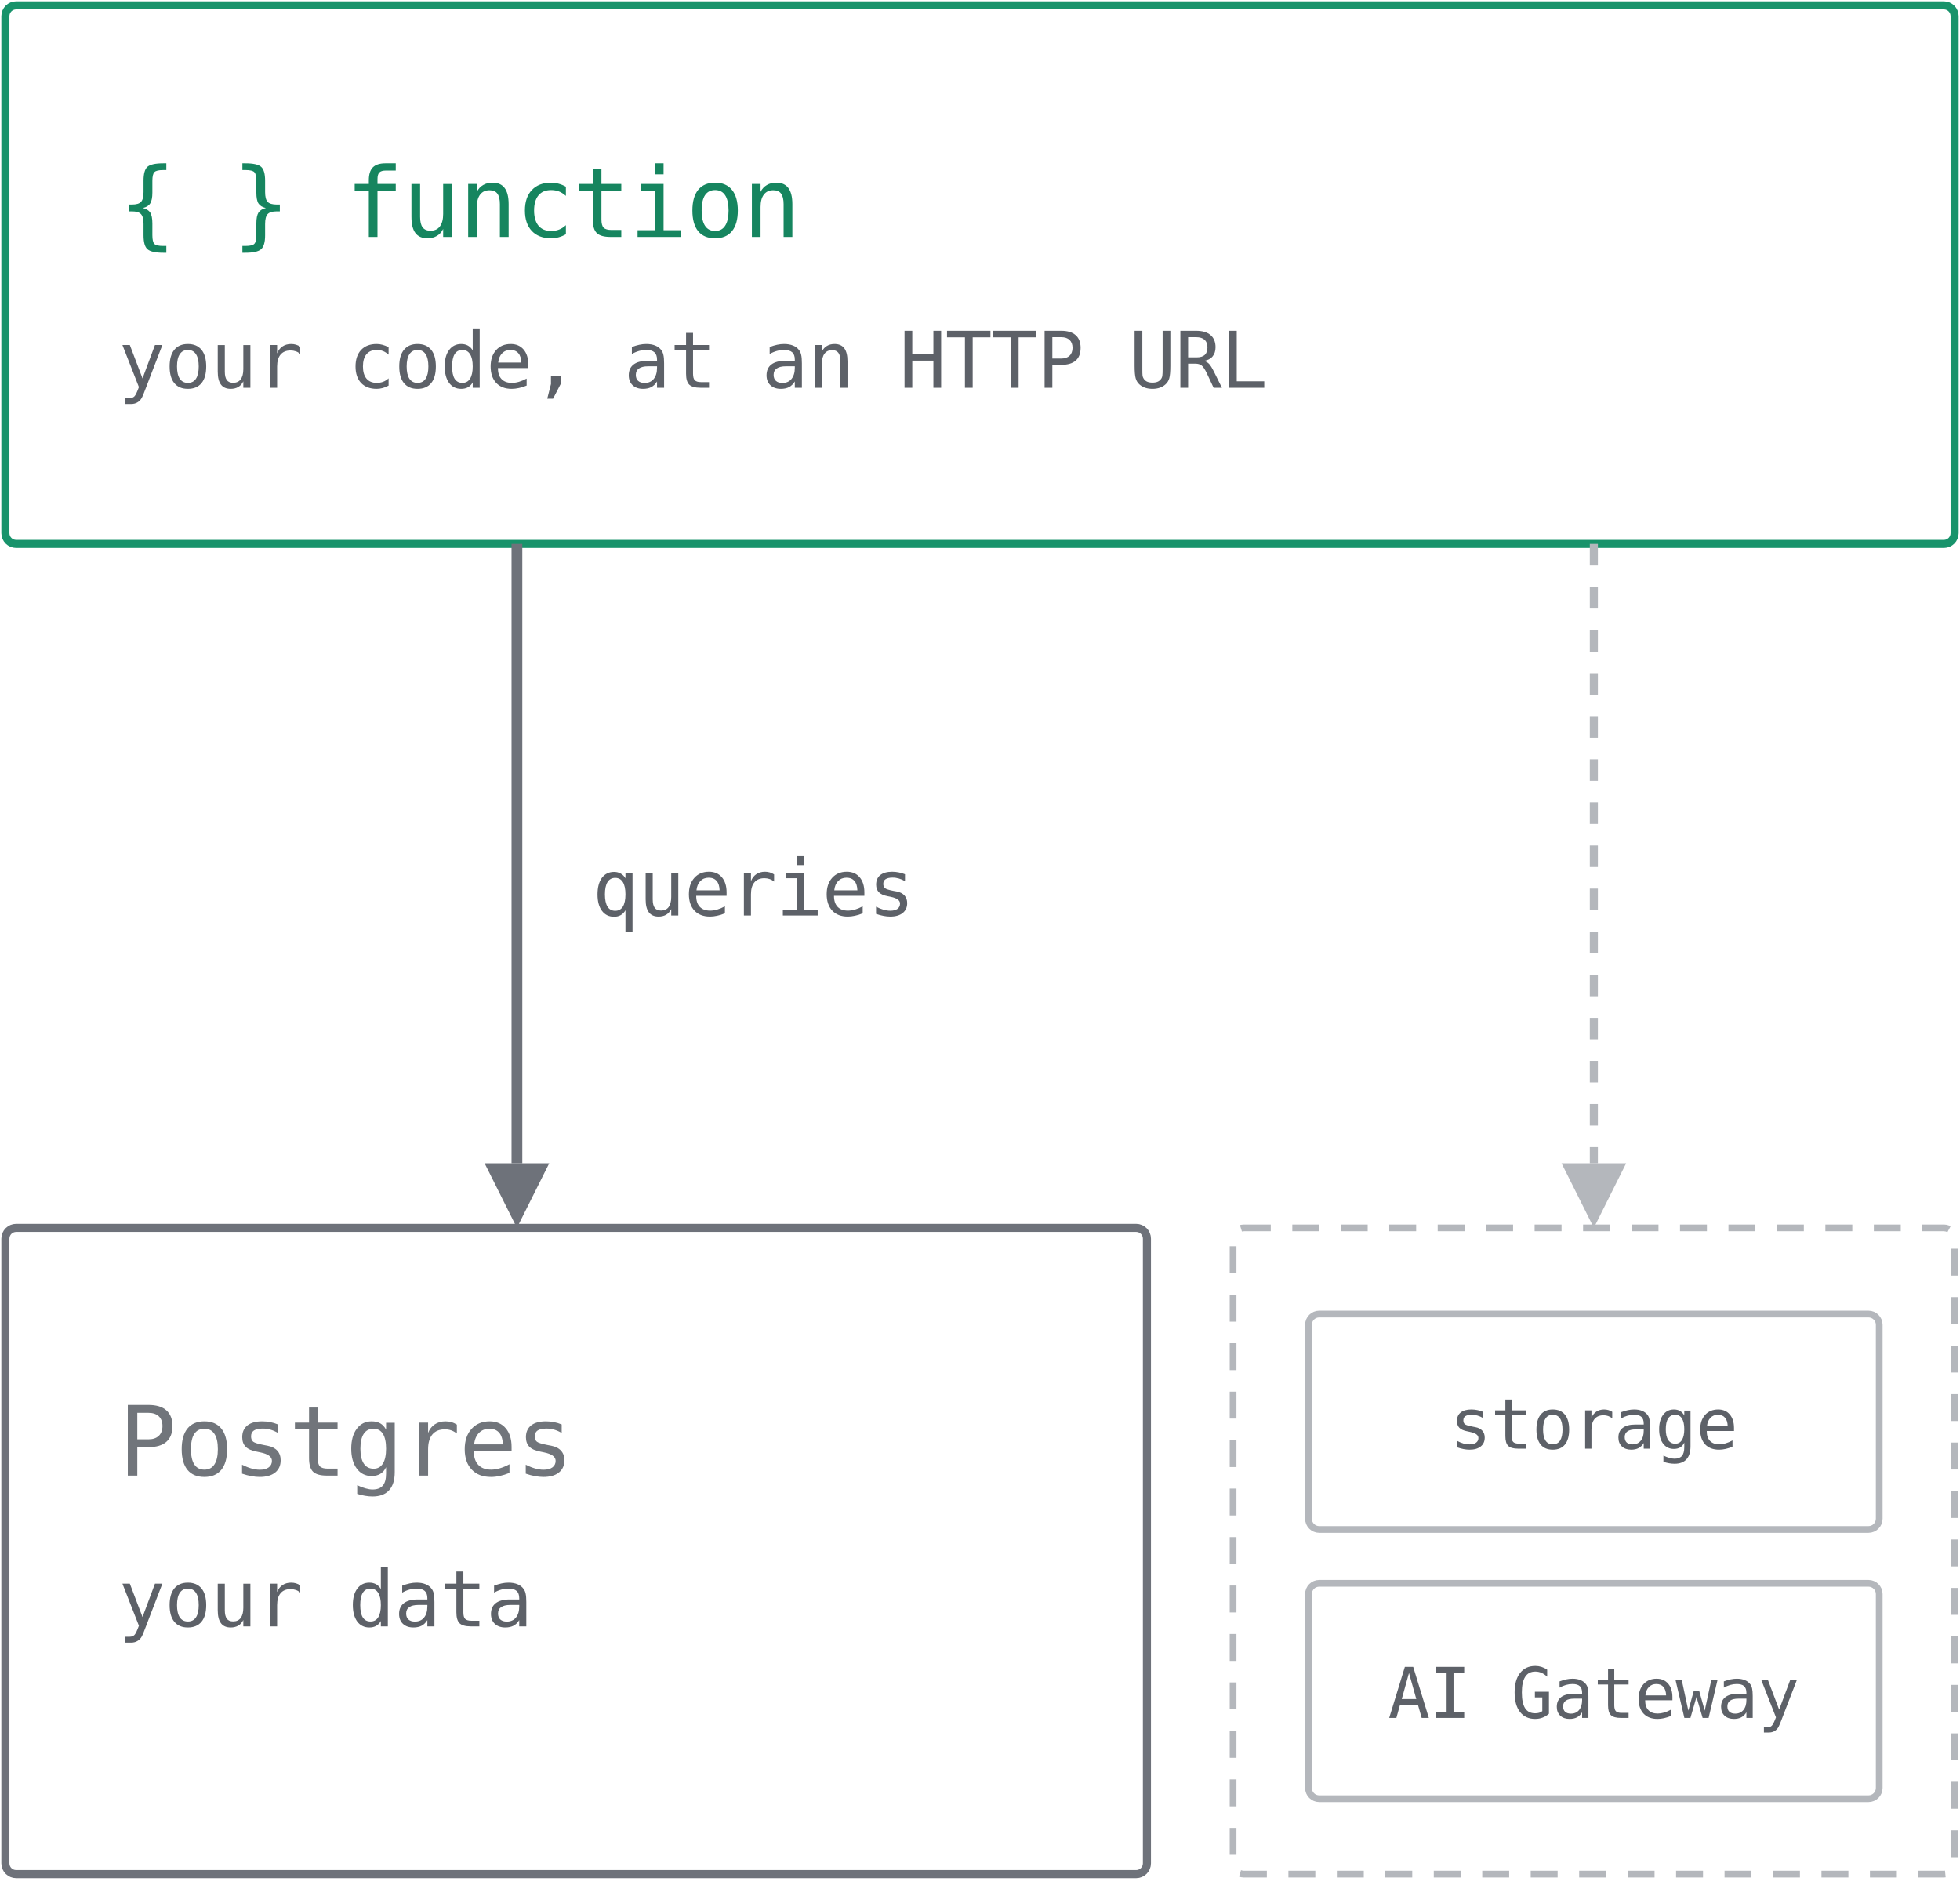
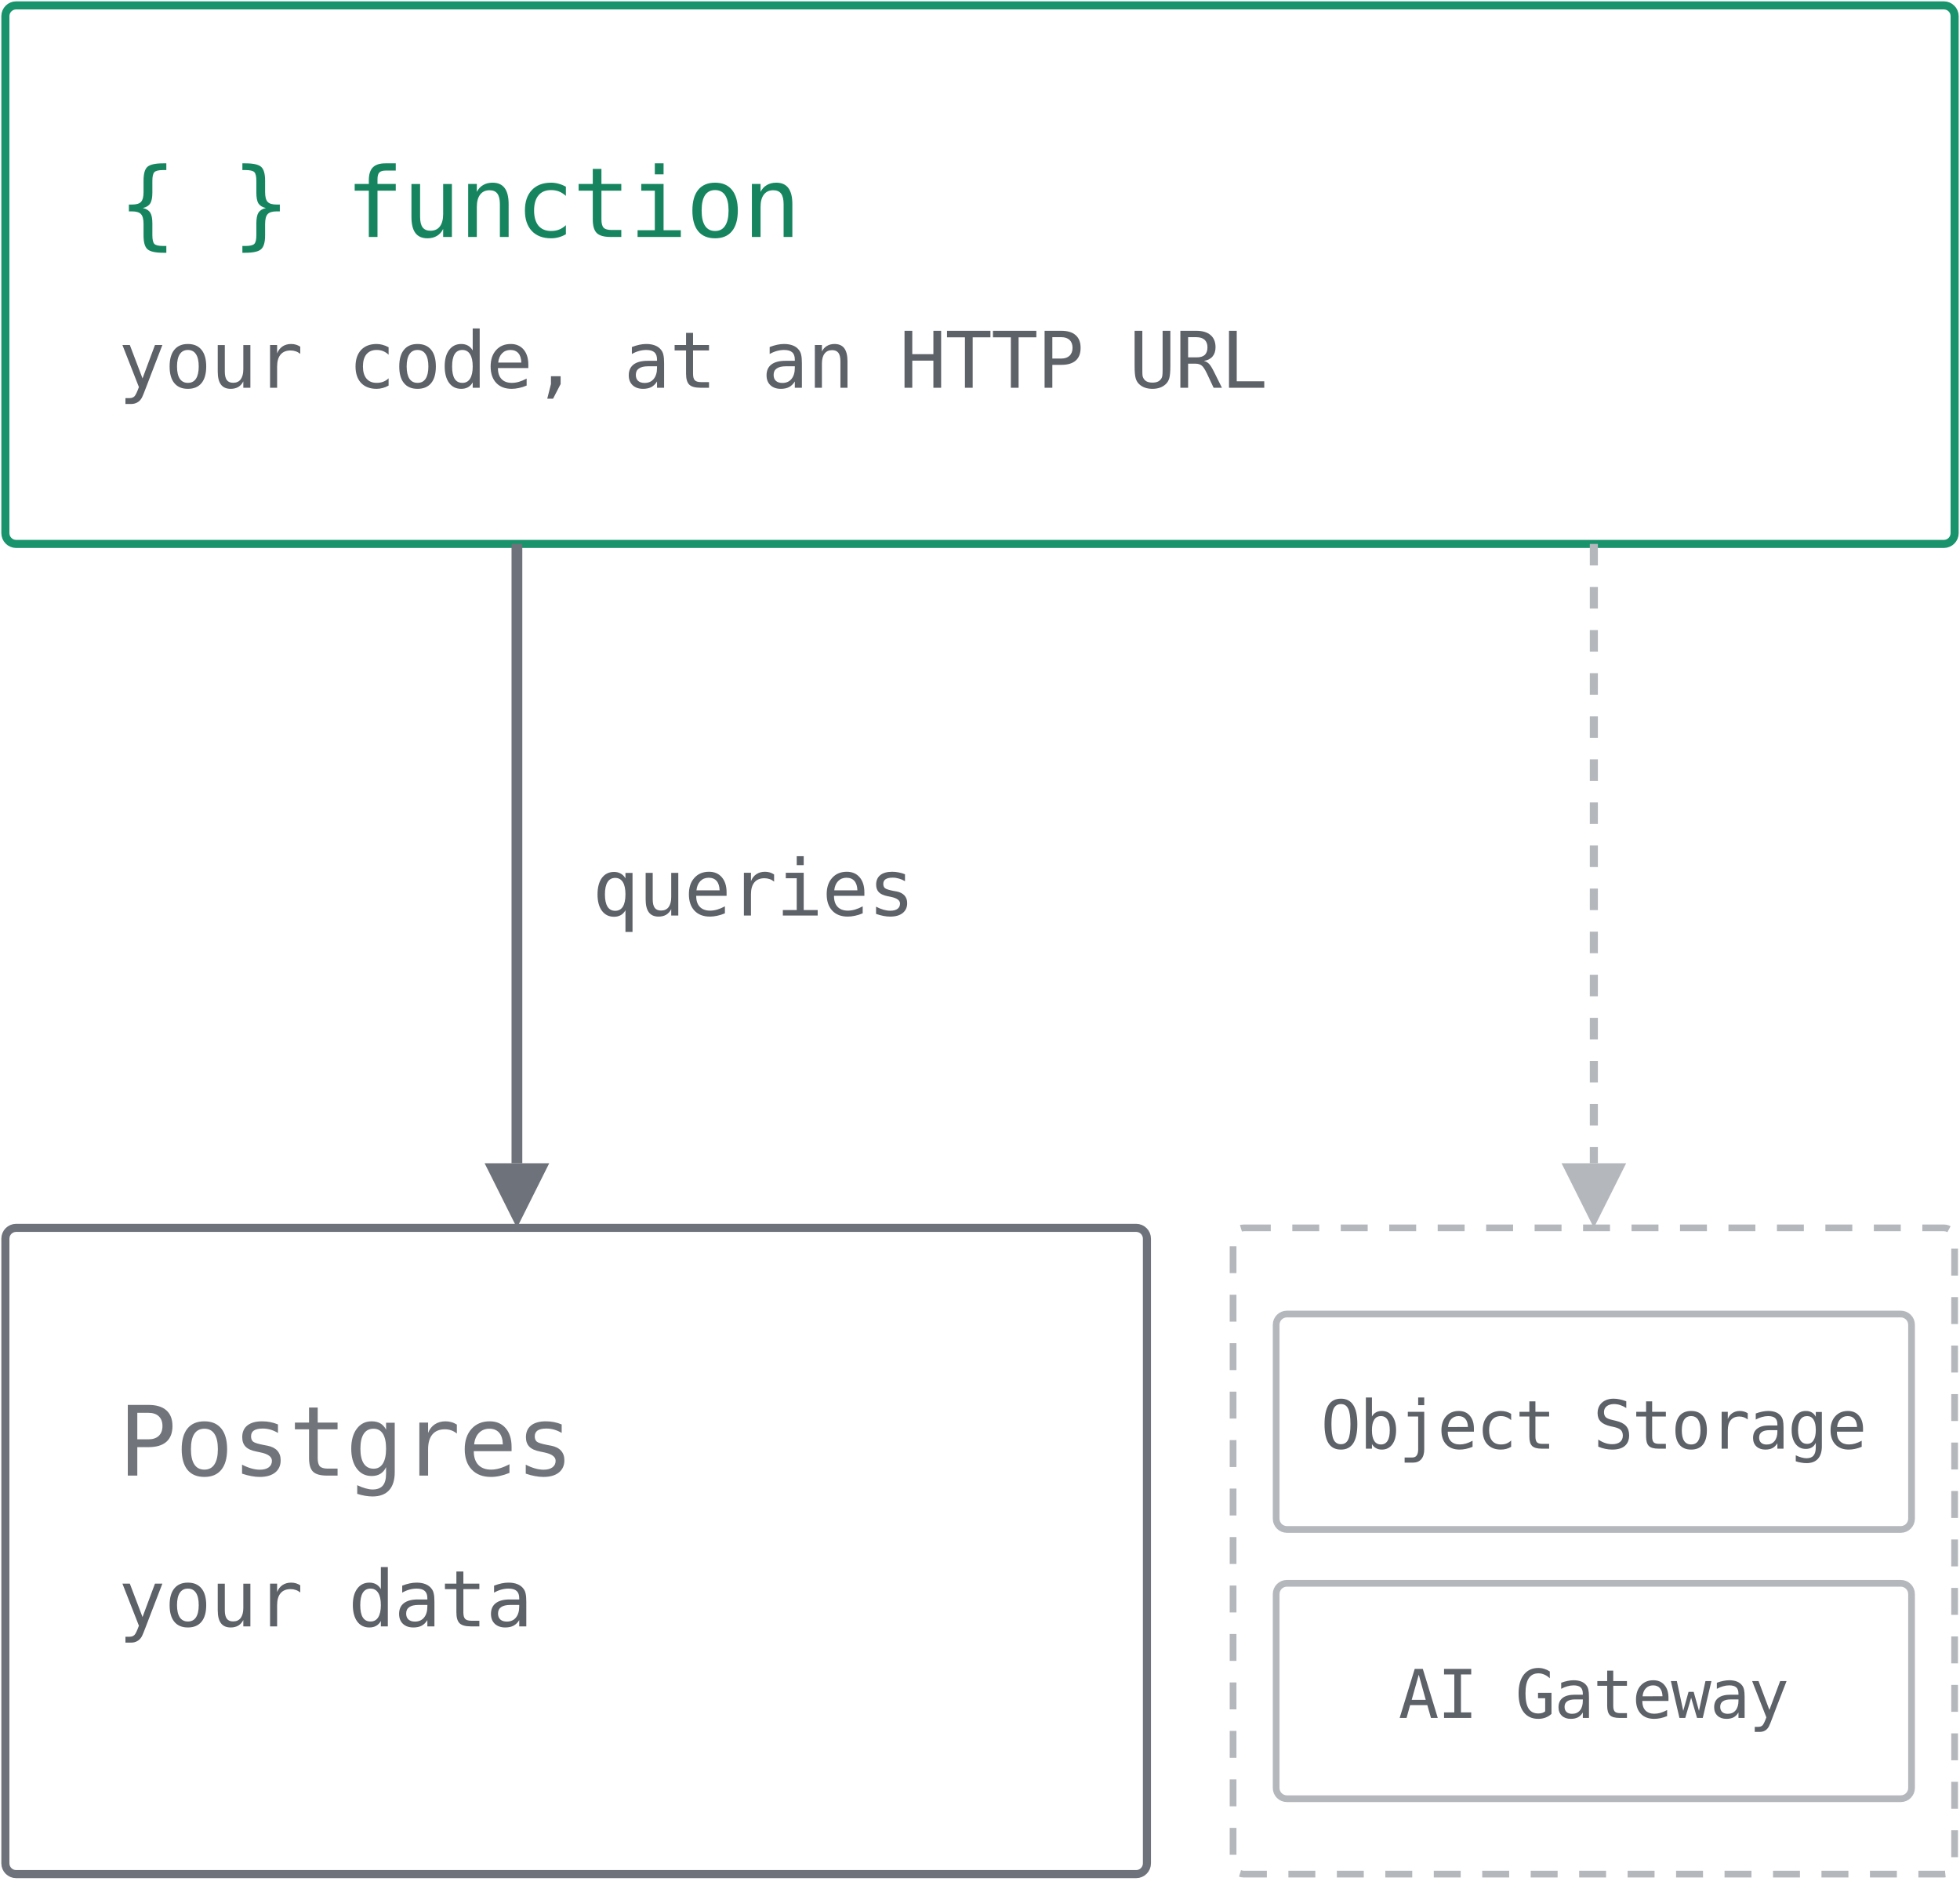
<svg xmlns="http://www.w3.org/2000/svg" viewBox="0 0 364 350" data-name="functions-v2" width="364" height="350">
  <defs />
  <rect x="1" y="1" width="362" height="100" rx="2" fill="none" stroke="#18936B" stroke-width="1.5" />
  <text x="22" y="44" fill="#16855F" font-family="'Geist Mono', monospace" font-size="18" font-weight="500" letter-spacing="-0.3">{ }  function</text>
  <text x="22" y="72" fill="#5D6168" font-family="'Geist Mono', monospace" font-size="14.5" letter-spacing="-0.2">your code, at an HTTP URL</text>
  <line x1="96" y1="101" x2="96" y2="216" stroke="#6E727A" stroke-width="2" />
  <polygon points="96,228 90,216 102,216" fill="#6E727A" />
  <text x="110" y="170" fill="#5D6168" font-family="'Geist Mono', monospace" font-size="14.5" letter-spacing="-0.2">queries</text>
  <line x1="296" y1="101" x2="296" y2="216" stroke="#B4B7BC" stroke-width="1.5" stroke-dasharray="4 4" />
  <polygon points="296,228 290,216 302,216" fill="#B4B7BC" />
  <rect x="1" y="228" width="212" height="120" rx="2" fill="none" stroke="#6E727A" stroke-width="1.5" />
  <text x="22" y="274" fill="#71757B" font-family="'Geist Mono', monospace" font-size="18" font-weight="500" letter-spacing="-0.3">Postgres</text>
  <text x="22" y="302" fill="#5D6168" font-family="'Geist Mono', monospace" font-size="14.5" letter-spacing="-0.2">your data</text>
  <rect x="229" y="228" width="134" height="120" rx="2" fill="none" stroke="#B4B7BC" stroke-width="1.25" stroke-dasharray="5 4" />
-   <rect x="243" y="244" width="106" height="40" rx="2" fill="none" stroke="#B4B7BC" stroke-width="1.25" />
-   <text x="296" y="269" text-anchor="middle" fill="#5D6168" font-family="'Geist Mono', monospace" font-size="13" letter-spacing="-0.2">storage</text>
-   <rect x="243" y="294" width="106" height="40" rx="2" fill="none" stroke="#B4B7BC" stroke-width="1.25" />
-   <text x="296" y="319" text-anchor="middle" fill="#5D6168" font-family="'Geist Mono', monospace" font-size="13" letter-spacing="-0.2">AI Gateway</text>
+   <rect x="237" y="244" width="118" height="40" rx="2" fill="none" stroke="#B4B7BC" stroke-width="1.25" />
+   <text x="296" y="269" text-anchor="middle" fill="#5D6168" font-family="'Geist Mono', monospace" font-size="12.5" letter-spacing="-0.3">Object Storage</text>
+   <rect x="237" y="294" width="118" height="40" rx="2" fill="none" stroke="#B4B7BC" stroke-width="1.25" />
+   <text x="296" y="319" text-anchor="middle" fill="#5D6168" font-family="'Geist Mono', monospace" font-size="12.5" letter-spacing="-0.3">AI Gateway</text>
</svg>
